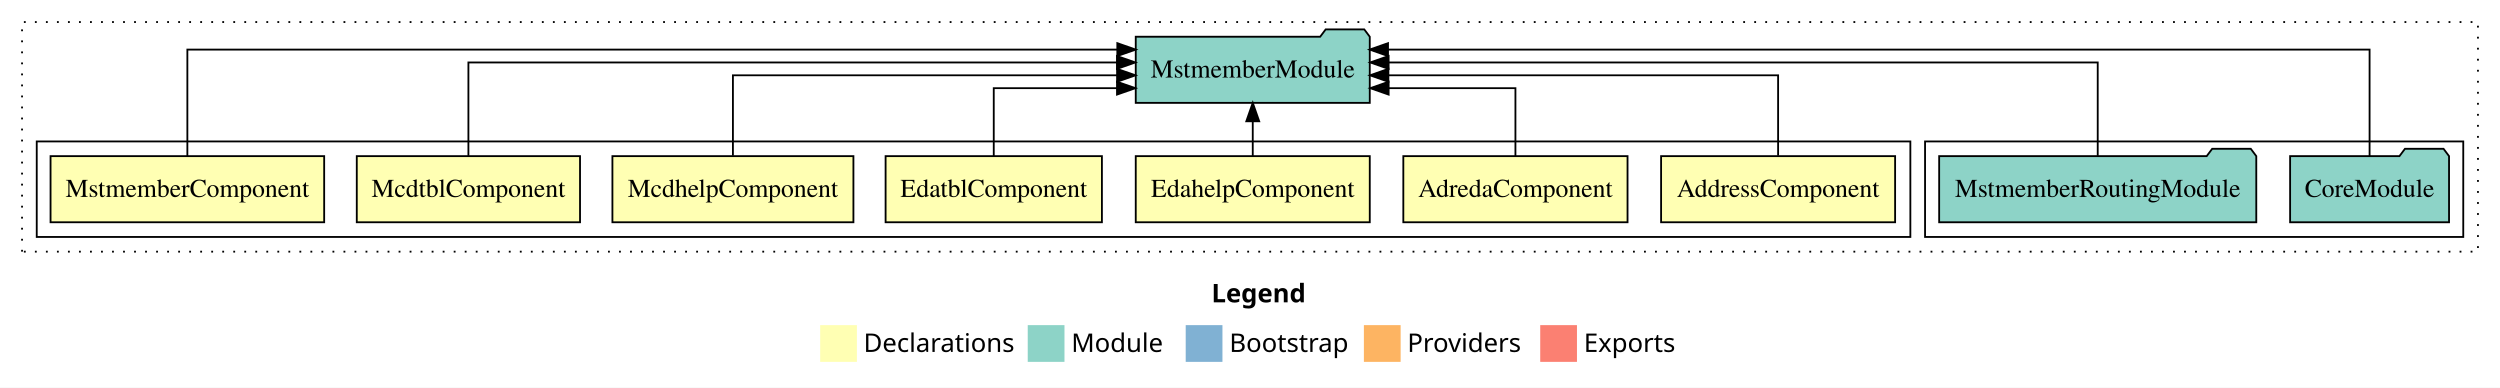
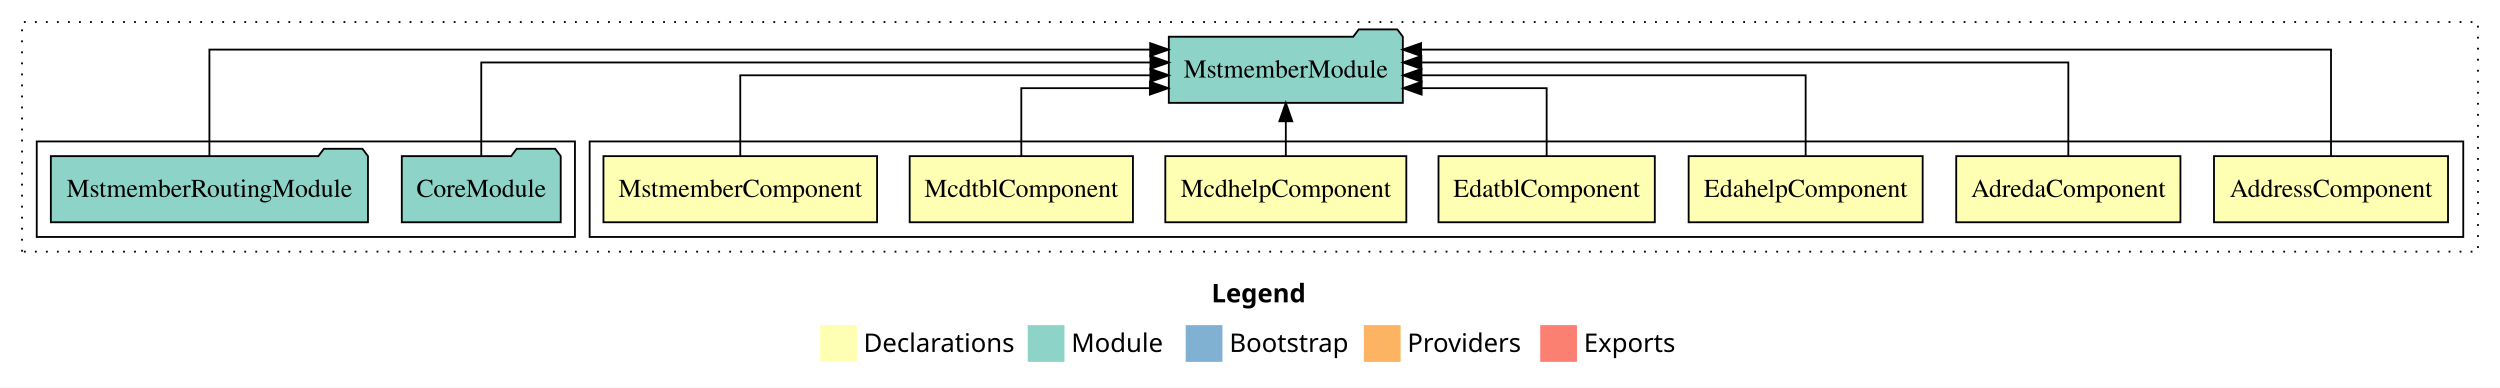
<svg xmlns="http://www.w3.org/2000/svg" width="1361pt" height="211pt" viewBox="0.00 0.00 1361.00 211.00">
  <g id="graph0" class="graph" transform="scale(1 1) rotate(0) translate(4 207)">
    <polygon fill="white" stroke="transparent" points="-4,4 -4,-207 1357,-207 1357,4 -4,4" />
    <text text-anchor="start" x="655.51" y="-42.4" font-family="sans-serif" font-weight="bold" font-size="14.00">Legend</text>
    <polygon fill="#ffffb3" stroke="transparent" points="442.5,-10 442.5,-30 462.5,-30 462.5,-10 442.5,-10" />
    <text text-anchor="start" x="466.13" y="-15.4" font-family="sans-serif" font-size="14.00">  Declarations</text>
    <polygon fill="#8dd3c7" stroke="transparent" points="555.5,-10 555.5,-30 575.5,-30 575.5,-10 555.5,-10" />
    <text text-anchor="start" x="579.23" y="-15.4" font-family="sans-serif" font-size="14.00">  Module</text>
    <polygon fill="#80b1d3" stroke="transparent" points="641.5,-10 641.5,-30 661.5,-30 661.5,-10 641.5,-10" />
    <text text-anchor="start" x="665.28" y="-15.4" font-family="sans-serif" font-size="14.00">  Bootstrap</text>
    <polygon fill="#fdb462" stroke="transparent" points="738.5,-10 738.5,-30 758.5,-30 758.5,-10 738.5,-10" />
    <text text-anchor="start" x="762.17" y="-15.4" font-family="sans-serif" font-size="14.00">  Providers</text>
    <polygon fill="#fb8072" stroke="transparent" points="834.5,-10 834.5,-30 854.5,-30 854.5,-10 834.5,-10" />
    <text text-anchor="start" x="858.23" y="-15.4" font-family="sans-serif" font-size="14.00">  Exports</text>
    <g id="clust1" class="cluster">
      <polygon fill="none" stroke="black" stroke-dasharray="1,5" points="8,-70 8,-195 1345,-195 1345,-70 8,-70" />
    </g>
+     <g id="clust2" class="cluster">
+       <polygon fill="none" stroke="black" points="317,-78 317,-130 1337,-130 1337,-78 317,-78" />
+     </g>
    <g id="clust10" class="cluster">
-       <polygon fill="none" stroke="black" points="1044,-78 1044,-130 1337,-130 1337,-78 1044,-78" />
-     </g>
-     <g id="clust2" class="cluster">
-       <polygon fill="none" stroke="black" points="16,-78 16,-130 1036,-130 1036,-78 16,-78" />
+       <polygon fill="none" stroke="black" points="16,-78 16,-130 309,-130 309,-78 16,-78" />
    </g>
    <g id="node1" class="node">
-       <polygon fill="#ffffb3" stroke="black" points="1027.7,-122 900.3,-122 900.3,-86 1027.7,-86 1027.7,-122" />
-       <text text-anchor="middle" x="964" y="-99.8" font-family="Times,serif" font-size="14.00">AddressComponent</text>
+       <polygon fill="#ffffb3" stroke="black" points="1328.7,-122 1201.3,-122 1201.3,-86 1328.7,-86 1328.7,-122" />
+       <text text-anchor="middle" x="1265" y="-99.8" font-family="Times,serif" font-size="14.00">AddressComponent</text>
    </g>
    <g id="node8" class="node">
-       <polygon fill="#8dd3c7" stroke="black" points="741.7,-187 738.7,-191 717.7,-191 714.7,-187 614.3,-187 614.3,-151 741.7,-151 741.7,-187" />
-       <text text-anchor="middle" x="678" y="-164.8" font-family="Times,serif" font-size="14.00">MstmemberModule</text>
+       <polygon fill="#8dd3c7" stroke="black" points="759.7,-187 756.7,-191 735.7,-191 732.7,-187 632.3,-187 632.3,-151 759.7,-151 759.7,-187" />
+       <text text-anchor="middle" x="696" y="-164.8" font-family="Times,serif" font-size="14.00">MstmemberModule</text>
    </g>
    <g id="edge1" class="edge">
-       <path fill="none" stroke="black" d="M964,-122.27C964,-140.56 964,-166 964,-166 964,-166 751.83,-166 751.83,-166" />
-       <polygon fill="black" stroke="black" points="751.83,-162.5 741.83,-166 751.83,-169.5 751.83,-162.5" />
+       <path fill="none" stroke="black" d="M1265,-122.01C1265,-144.49 1265,-180 1265,-180 1265,-180 769.62,-180 769.62,-180" />
+       <polygon fill="black" stroke="black" points="769.62,-176.5 759.62,-180 769.62,-183.5 769.62,-176.5" />
    </g>
    <g id="node2" class="node">
-       <polygon fill="#ffffb3" stroke="black" points="882.03,-122 759.97,-122 759.97,-86 882.03,-86 882.03,-122" />
-       <text text-anchor="middle" x="821" y="-99.8" font-family="Times,serif" font-size="14.00">AdredaComponent</text>
+       <polygon fill="#ffffb3" stroke="black" points="1183.03,-122 1060.97,-122 1060.97,-86 1183.03,-86 1183.03,-122" />
+       <text text-anchor="middle" x="1122" y="-99.8" font-family="Times,serif" font-size="14.00">AdredaComponent</text>
    </g>
    <g id="edge2" class="edge">
-       <path fill="none" stroke="black" d="M821,-122.01C821,-138.05 821,-159 821,-159 821,-159 751.97,-159 751.97,-159" />
-       <polygon fill="black" stroke="black" points="751.97,-155.5 741.97,-159 751.97,-162.5 751.97,-155.5" />
+       <path fill="none" stroke="black" d="M1122,-122.13C1122,-142.57 1122,-173 1122,-173 1122,-173 769.78,-173 769.78,-173" />
+       <polygon fill="black" stroke="black" points="769.78,-169.5 759.78,-173 769.78,-176.5 769.78,-169.5" />
    </g>
    <g id="node3" class="node">
-       <polygon fill="#ffffb3" stroke="black" points="741.7,-122 614.3,-122 614.3,-86 741.7,-86 741.7,-122" />
-       <text text-anchor="middle" x="678" y="-99.8" font-family="Times,serif" font-size="14.00">EdahelpComponent</text>
+       <polygon fill="#ffffb3" stroke="black" points="1042.7,-122 915.3,-122 915.3,-86 1042.7,-86 1042.7,-122" />
+       <text text-anchor="middle" x="979" y="-99.8" font-family="Times,serif" font-size="14.00">EdahelpComponent</text>
    </g>
    <g id="edge3" class="edge">
-       <path fill="none" stroke="black" d="M678,-122.11C678,-122.11 678,-140.99 678,-140.99" />
-       <polygon fill="black" stroke="black" points="674.5,-140.99 678,-150.99 681.5,-140.99 674.5,-140.99" />
+       <path fill="none" stroke="black" d="M979,-122.27C979,-140.56 979,-166 979,-166 979,-166 769.86,-166 769.86,-166" />
+       <polygon fill="black" stroke="black" points="769.86,-162.5 759.86,-166 769.86,-169.5 769.86,-162.5" />
    </g>
    <g id="node4" class="node">
-       <polygon fill="#ffffb3" stroke="black" points="595.88,-122 478.12,-122 478.12,-86 595.88,-86 595.88,-122" />
-       <text text-anchor="middle" x="537" y="-99.8" font-family="Times,serif" font-size="14.00">EdatblComponent</text>
+       <polygon fill="#ffffb3" stroke="black" points="896.88,-122 779.12,-122 779.12,-86 896.88,-86 896.88,-122" />
+       <text text-anchor="middle" x="838" y="-99.8" font-family="Times,serif" font-size="14.00">EdatblComponent</text>
    </g>
    <g id="edge4" class="edge">
-       <path fill="none" stroke="black" d="M537,-122.01C537,-138.05 537,-159 537,-159 537,-159 604.1,-159 604.1,-159" />
-       <polygon fill="black" stroke="black" points="604.1,-162.5 614.1,-159 604.1,-155.5 604.1,-162.5" />
+       <path fill="none" stroke="black" d="M838,-122.01C838,-138.05 838,-159 838,-159 838,-159 769.94,-159 769.94,-159" />
+       <polygon fill="black" stroke="black" points="769.94,-155.5 759.94,-159 769.94,-162.5 769.94,-155.5" />
    </g>
    <g id="node5" class="node">
-       <polygon fill="#ffffb3" stroke="black" points="460.6,-122 329.4,-122 329.4,-86 460.6,-86 460.6,-122" />
-       <text text-anchor="middle" x="395" y="-99.8" font-family="Times,serif" font-size="14.00">McdhelpComponent</text>
+       <polygon fill="#ffffb3" stroke="black" points="761.6,-122 630.4,-122 630.4,-86 761.6,-86 761.6,-122" />
+       <text text-anchor="middle" x="696" y="-99.8" font-family="Times,serif" font-size="14.00">McdhelpComponent</text>
    </g>
    <g id="edge5" class="edge">
-       <path fill="none" stroke="black" d="M395,-122.27C395,-140.56 395,-166 395,-166 395,-166 604.14,-166 604.14,-166" />
-       <polygon fill="black" stroke="black" points="604.14,-169.5 614.14,-166 604.14,-162.5 604.14,-169.5" />
+       <path fill="none" stroke="black" d="M696,-122.11C696,-122.11 696,-140.99 696,-140.99" />
+       <polygon fill="black" stroke="black" points="692.5,-140.99 696,-150.99 699.5,-140.99 692.5,-140.99" />
    </g>
    <g id="node6" class="node">
-       <polygon fill="#ffffb3" stroke="black" points="311.77,-122 190.23,-122 190.23,-86 311.77,-86 311.77,-122" />
-       <text text-anchor="middle" x="251" y="-99.8" font-family="Times,serif" font-size="14.00">McdtblComponent</text>
+       <polygon fill="#ffffb3" stroke="black" points="612.77,-122 491.23,-122 491.23,-86 612.77,-86 612.77,-122" />
+       <text text-anchor="middle" x="552" y="-99.8" font-family="Times,serif" font-size="14.00">McdtblComponent</text>
    </g>
    <g id="edge6" class="edge">
-       <path fill="none" stroke="black" d="M251,-122.13C251,-142.57 251,-173 251,-173 251,-173 604.07,-173 604.07,-173" />
-       <polygon fill="black" stroke="black" points="604.07,-176.5 614.07,-173 604.07,-169.5 604.07,-176.5" />
+       <path fill="none" stroke="black" d="M552,-122.01C552,-138.05 552,-159 552,-159 552,-159 622,-159 622,-159" />
+       <polygon fill="black" stroke="black" points="622,-162.5 632,-159 622,-155.5 622,-162.5" />
    </g>
    <g id="node7" class="node">
-       <polygon fill="#ffffb3" stroke="black" points="172.48,-122 23.52,-122 23.52,-86 172.48,-86 172.48,-122" />
-       <text text-anchor="middle" x="98" y="-99.8" font-family="Times,serif" font-size="14.00">MstmemberComponent</text>
+       <polygon fill="#ffffb3" stroke="black" points="473.48,-122 324.52,-122 324.52,-86 473.48,-86 473.48,-122" />
+       <text text-anchor="middle" x="399" y="-99.8" font-family="Times,serif" font-size="14.00">MstmemberComponent</text>
    </g>
    <g id="edge7" class="edge">
-       <path fill="none" stroke="black" d="M98,-122.01C98,-144.49 98,-180 98,-180 98,-180 604.27,-180 604.27,-180" />
-       <polygon fill="black" stroke="black" points="604.27,-183.5 614.27,-180 604.27,-176.5 604.27,-183.5" />
+       <path fill="none" stroke="black" d="M399,-122.27C399,-140.56 399,-166 399,-166 399,-166 622.29,-166 622.29,-166" />
+       <polygon fill="black" stroke="black" points="622.29,-169.5 632.29,-166 622.29,-162.5 622.29,-169.5" />
    </g>
    <g id="node9" class="node">
-       <polygon fill="#8dd3c7" stroke="black" points="1329.26,-122 1326.26,-126 1305.26,-126 1302.26,-122 1242.74,-122 1242.74,-86 1329.26,-86 1329.26,-122" />
-       <text text-anchor="middle" x="1286" y="-99.8" font-family="Times,serif" font-size="14.00">CoreModule</text>
+       <polygon fill="#8dd3c7" stroke="black" points="301.26,-122 298.26,-126 277.26,-126 274.26,-122 214.74,-122 214.74,-86 301.26,-86 301.26,-122" />
+       <text text-anchor="middle" x="258" y="-99.8" font-family="Times,serif" font-size="14.00">CoreModule</text>
    </g>
    <g id="edge8" class="edge">
-       <path fill="none" stroke="black" d="M1286,-122.01C1286,-144.49 1286,-180 1286,-180 1286,-180 751.63,-180 751.63,-180" />
-       <polygon fill="black" stroke="black" points="751.63,-176.5 741.63,-180 751.63,-183.5 751.63,-176.5" />
+       <path fill="none" stroke="black" d="M258,-122.13C258,-142.57 258,-173 258,-173 258,-173 622.31,-173 622.31,-173" />
+       <polygon fill="black" stroke="black" points="622.31,-176.5 632.31,-173 622.31,-169.5 622.31,-176.5" />
    </g>
    <g id="node10" class="node">
-       <polygon fill="#8dd3c7" stroke="black" points="1224.32,-122 1221.32,-126 1200.32,-126 1197.32,-122 1051.68,-122 1051.68,-86 1224.32,-86 1224.32,-122" />
-       <text text-anchor="middle" x="1138" y="-99.8" font-family="Times,serif" font-size="14.00">MstmemberRoutingModule</text>
+       <polygon fill="#8dd3c7" stroke="black" points="196.32,-122 193.32,-126 172.32,-126 169.32,-122 23.68,-122 23.68,-86 196.32,-86 196.32,-122" />
+       <text text-anchor="middle" x="110" y="-99.8" font-family="Times,serif" font-size="14.00">MstmemberRoutingModule</text>
    </g>
    <g id="edge9" class="edge">
-       <path fill="none" stroke="black" d="M1138,-122.13C1138,-142.57 1138,-173 1138,-173 1138,-173 751.96,-173 751.96,-173" />
-       <polygon fill="black" stroke="black" points="751.96,-169.5 741.96,-173 751.96,-176.5 751.96,-169.5" />
+       <path fill="none" stroke="black" d="M110,-122.01C110,-144.49 110,-180 110,-180 110,-180 622.17,-180 622.17,-180" />
+       <polygon fill="black" stroke="black" points="622.17,-183.5 632.17,-180 622.17,-176.5 622.17,-183.5" />
    </g>
  </g>
</svg>
